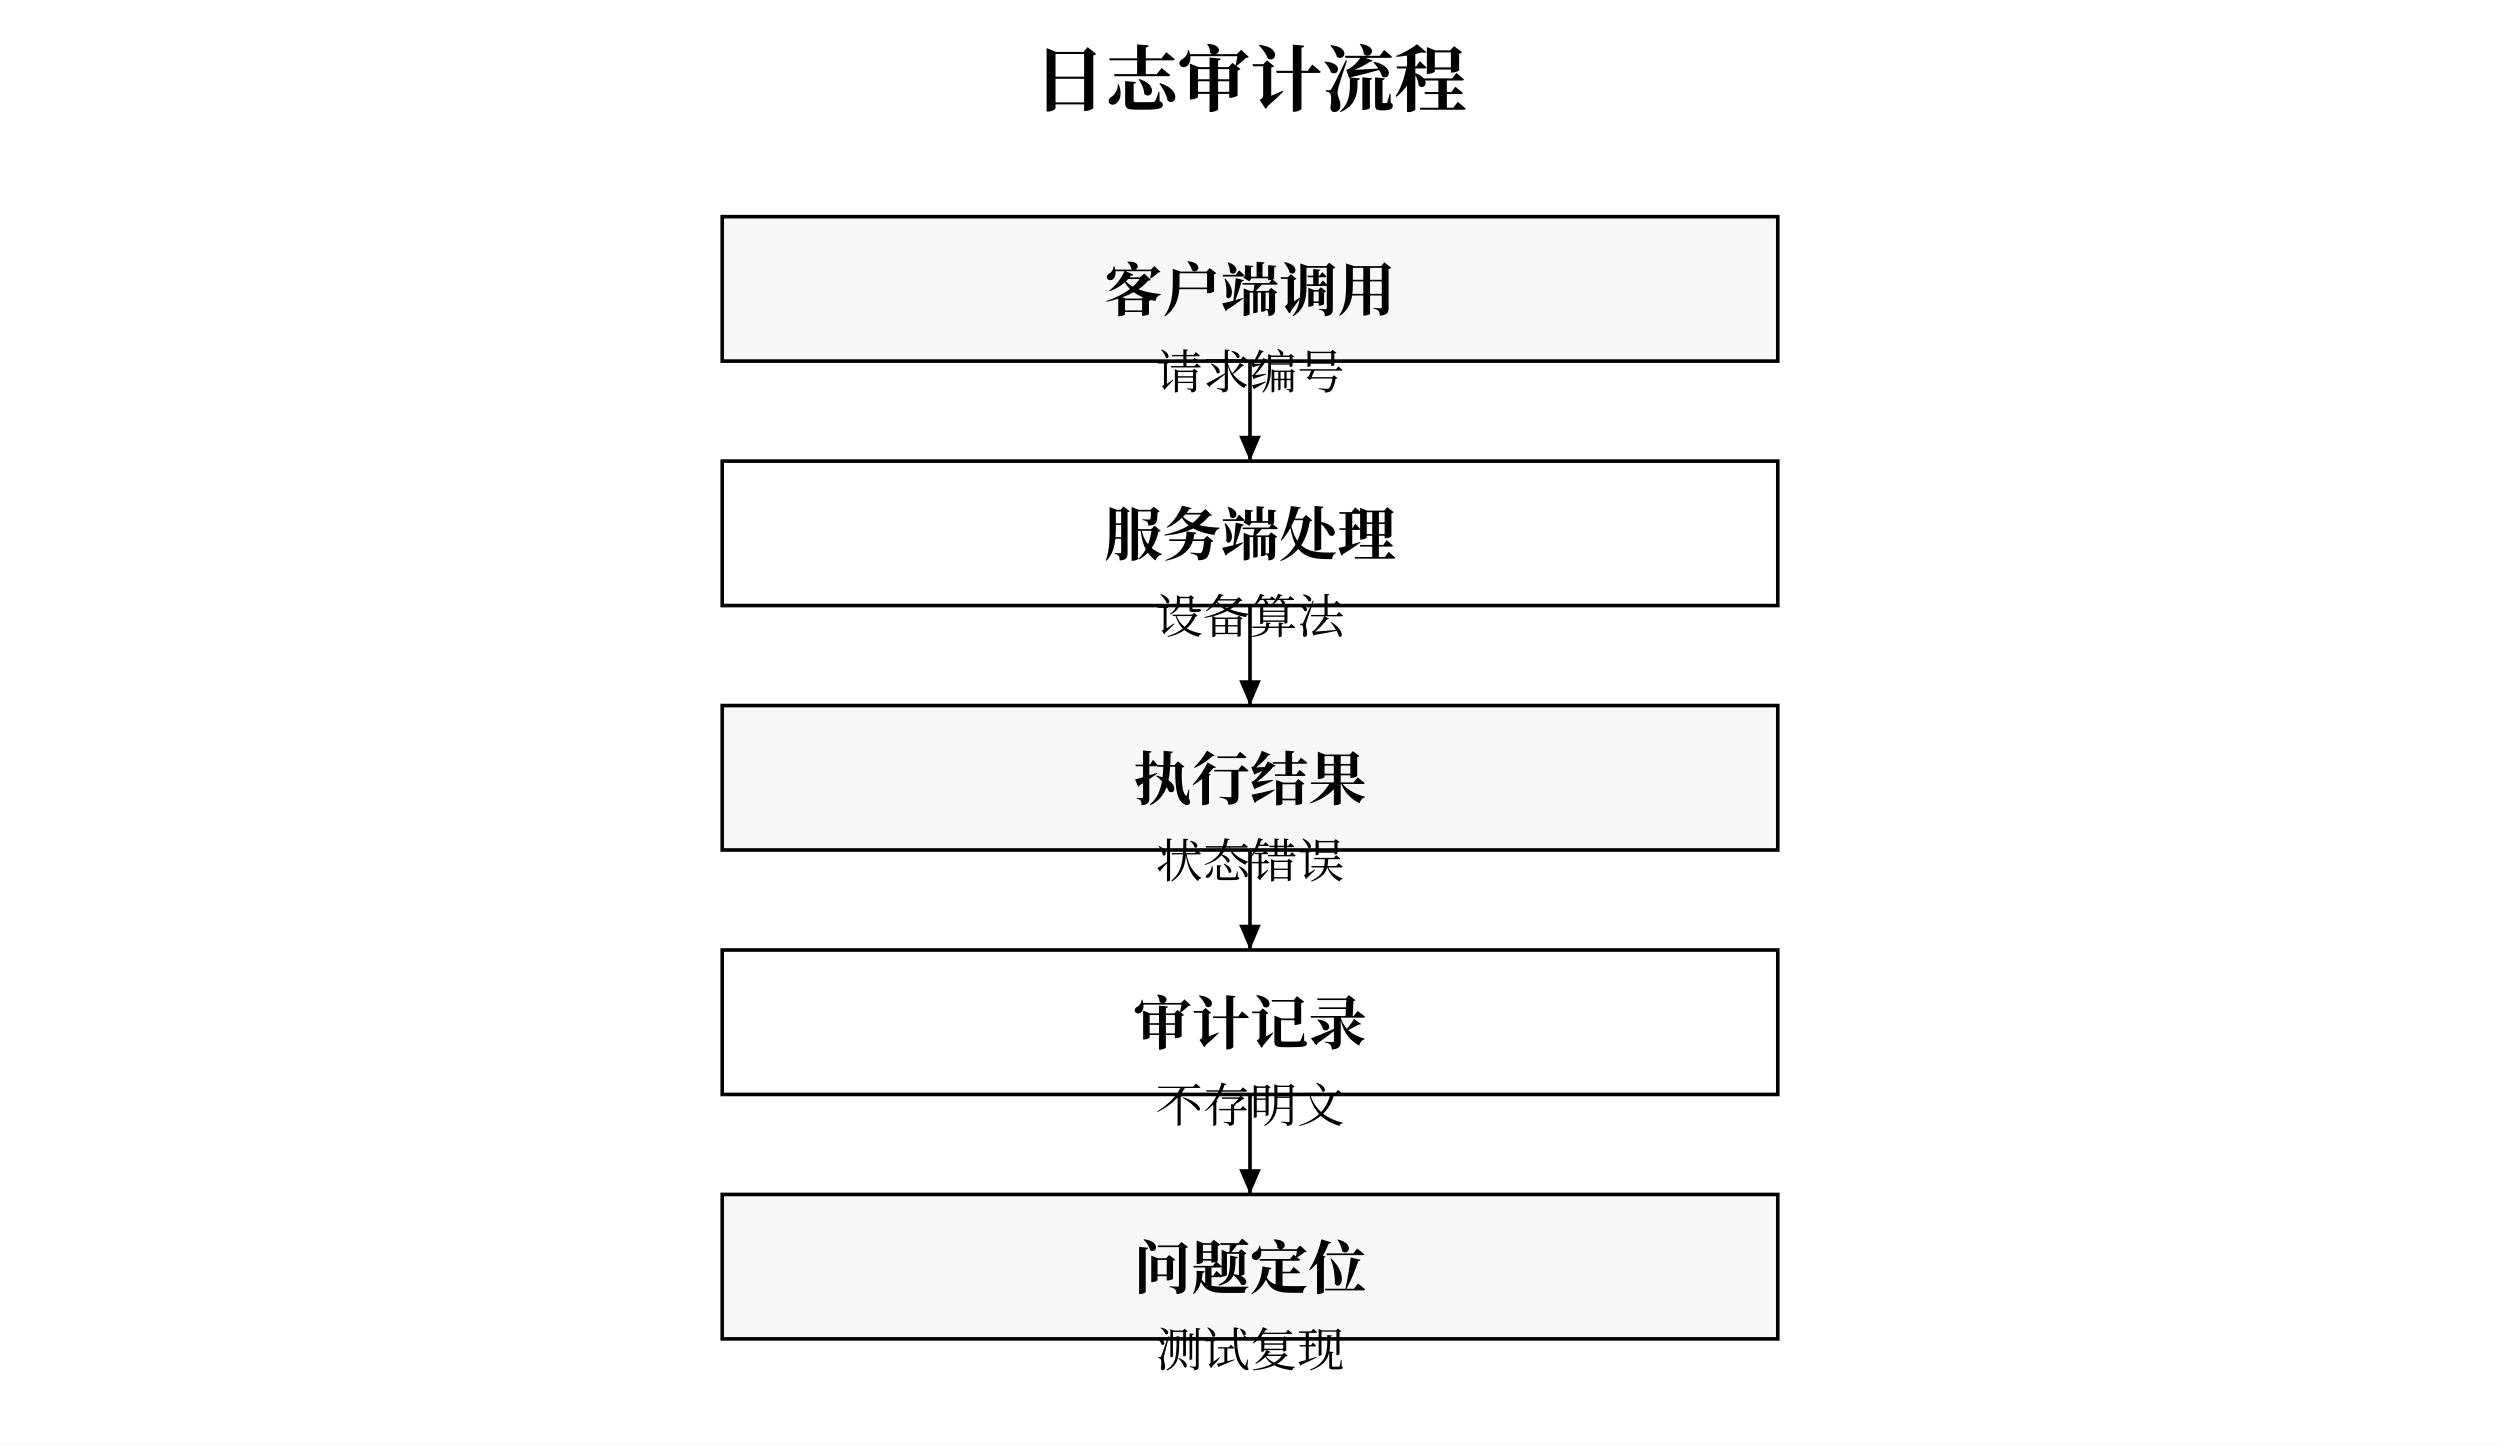
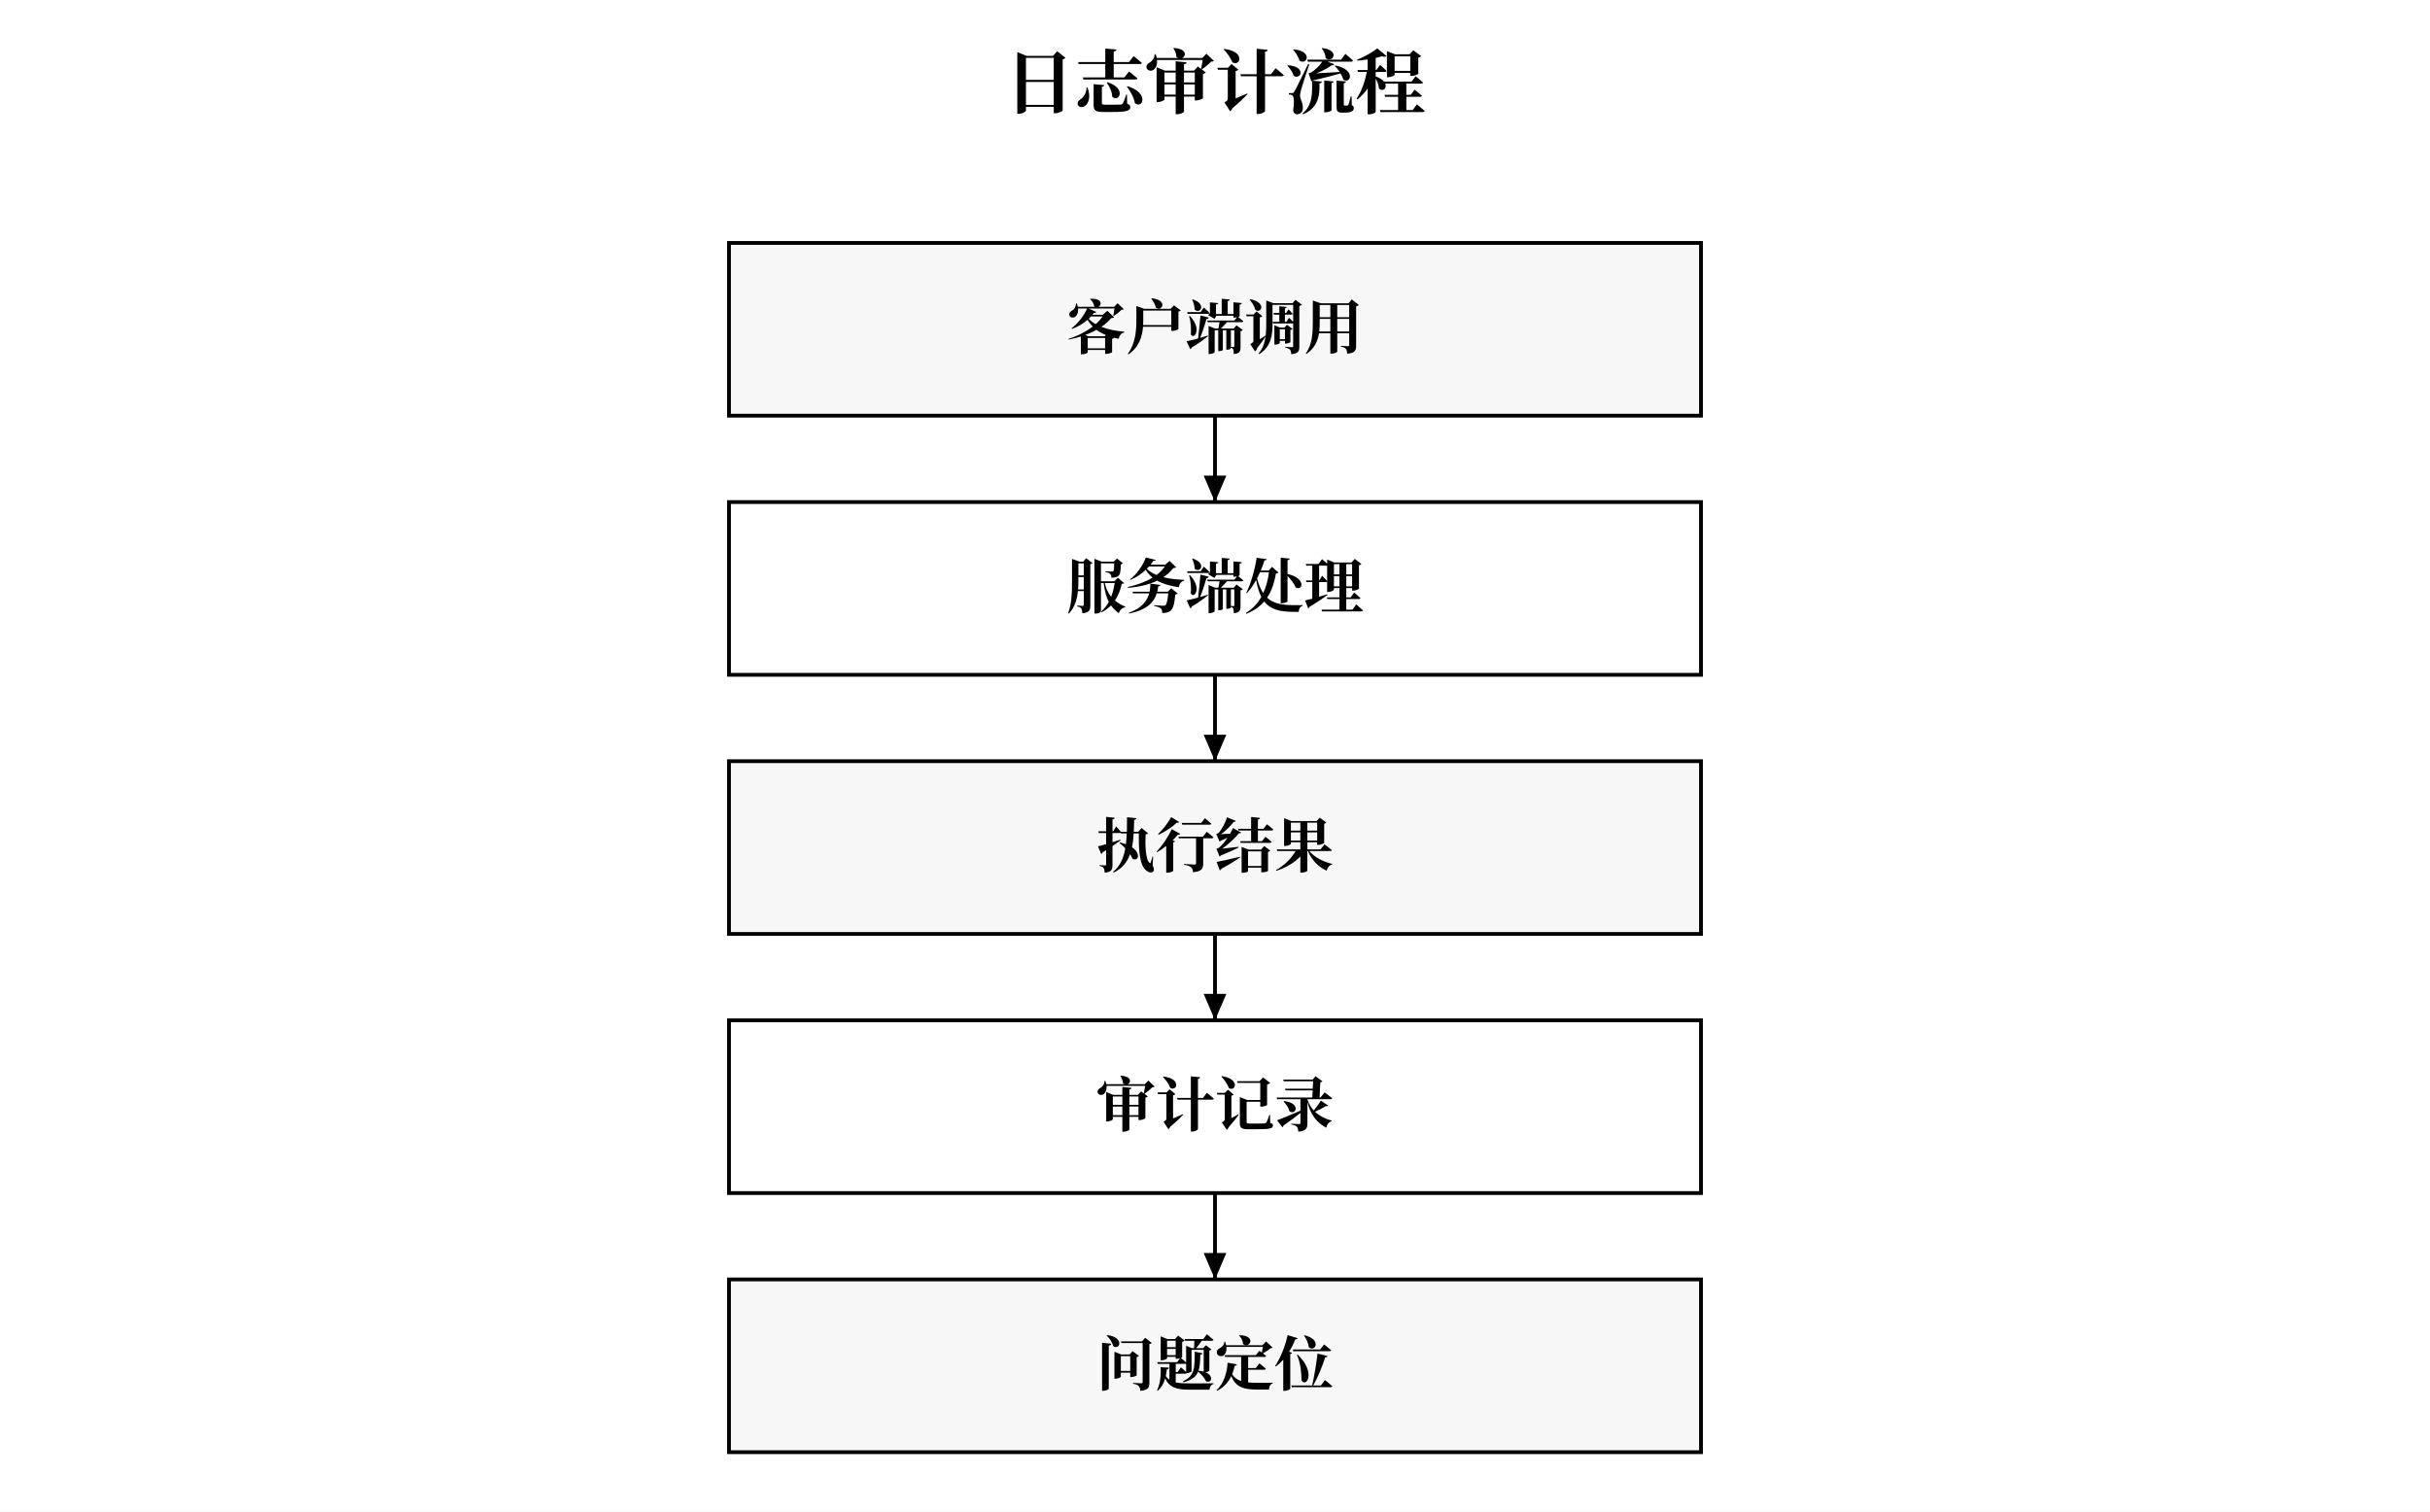
- <svg xmlns="http://www.w3.org/2000/svg" width="900" height="520" viewBox="0 0 900 520">
+ <svg xmlns="http://www.w3.org/2000/svg" width="900" height="560" viewBox="0 0 900 560">
  <defs>
    <marker id="arrow" markerWidth="8" markerHeight="8" refX="7" refY="3" orient="auto" markerUnits="strokeWidth">
      <path d="M0,0 L0,6 L7,3 z" fill="#000000" />
    </marker>
  </defs>
-   <rect x="0" y="0" width="900" height="520" fill="#ffffff" />
-   <text x="450.0" y="38" font-family="SimSun, Songti SC, Noto Serif CJK SC, Microsoft YaHei, Arial, sans-serif" font-size="26" font-weight="bold" text-anchor="middle" fill="#000000">日志审计流程</text>
-   <rect x="260" y="78" width="380" height="52" fill="#f7f7f7" stroke="#000000" stroke-width="1.3" />
-   <text x="450.0" y="112" font-family="SimSun, Songti SC, Noto Serif CJK SC, Microsoft YaHei, Arial, sans-serif" font-size="21" font-weight="bold" text-anchor="middle" fill="#000000">客户端调用</text>
-   <text x="450.0" y="140" font-family="SimSun, Songti SC, Noto Serif CJK SC, Microsoft YaHei, Arial, sans-serif" font-size="17" font-weight="normal" text-anchor="middle" fill="#000000">请求编号</text>
-   <line x1="450.0" y1="130" x2="450.0" y2="166" stroke="#000000" stroke-width="1.3" marker-end="url(#arrow)" />
-   <rect x="260" y="166" width="380" height="52" fill="#ffffff" stroke="#000000" stroke-width="1.3" />
-   <text x="450.0" y="200" font-family="SimSun, Songti SC, Noto Serif CJK SC, Microsoft YaHei, Arial, sans-serif" font-size="21" font-weight="bold" text-anchor="middle" fill="#000000">服务端处理</text>
-   <text x="450.0" y="228" font-family="SimSun, Songti SC, Noto Serif CJK SC, Microsoft YaHei, Arial, sans-serif" font-size="17" font-weight="normal" text-anchor="middle" fill="#000000">设备算法</text>
-   <line x1="450.0" y1="218" x2="450.0" y2="254" stroke="#000000" stroke-width="1.3" marker-end="url(#arrow)" />
-   <rect x="260" y="254" width="380" height="52" fill="#f7f7f7" stroke="#000000" stroke-width="1.3" />
-   <text x="450.0" y="288" font-family="SimSun, Songti SC, Noto Serif CJK SC, Microsoft YaHei, Arial, sans-serif" font-size="21" font-weight="bold" text-anchor="middle" fill="#000000">执行结果</text>
-   <text x="450.0" y="316" font-family="SimSun, Songti SC, Noto Serif CJK SC, Microsoft YaHei, Arial, sans-serif" font-size="17" font-weight="normal" text-anchor="middle" fill="#000000">状态错误</text>
-   <line x1="450.0" y1="306" x2="450.0" y2="342" stroke="#000000" stroke-width="1.3" marker-end="url(#arrow)" />
-   <rect x="260" y="342" width="380" height="52" fill="#ffffff" stroke="#000000" stroke-width="1.3" />
-   <text x="450.0" y="376" font-family="SimSun, Songti SC, Noto Serif CJK SC, Microsoft YaHei, Arial, sans-serif" font-size="21" font-weight="bold" text-anchor="middle" fill="#000000">审计记录</text>
-   <text x="450.0" y="404" font-family="SimSun, Songti SC, Noto Serif CJK SC, Microsoft YaHei, Arial, sans-serif" font-size="17" font-weight="normal" text-anchor="middle" fill="#000000">不存明文</text>
-   <line x1="450.0" y1="394" x2="450.0" y2="430" stroke="#000000" stroke-width="1.3" marker-end="url(#arrow)" />
-   <rect x="260" y="430" width="380" height="52" fill="#f7f7f7" stroke="#000000" stroke-width="1.3" />
-   <text x="450.0" y="464" font-family="SimSun, Songti SC, Noto Serif CJK SC, Microsoft YaHei, Arial, sans-serif" font-size="21" font-weight="bold" text-anchor="middle" fill="#000000">问题定位</text>
-   <text x="450.0" y="492" font-family="SimSun, Songti SC, Noto Serif CJK SC, Microsoft YaHei, Arial, sans-serif" font-size="17" font-weight="normal" text-anchor="middle" fill="#000000">测试复现</text>
+   <rect x="0" y="0" width="900" height="560" fill="#ffffff" />
+   <text x="450.0" y="40" font-family="SimSun, Songti SC, Noto Serif CJK SC, Microsoft YaHei, Arial, sans-serif" font-size="26" font-weight="bold" text-anchor="middle" fill="#000000">日志审计流程</text>
+   <rect x="270" y="90" width="360" height="64" fill="#f7f7f7" stroke="#000000" stroke-width="1.4" />
+   <text x="450.0" y="122.0" font-family="SimSun, Songti SC, Noto Serif CJK SC, Microsoft YaHei, Arial, sans-serif" font-size="22" font-weight="bold" text-anchor="middle" dominant-baseline="middle" fill="#000000">客户端调用</text>
+   <line x1="450.0" y1="154" x2="450.0" y2="186" stroke="#000000" stroke-width="1.4" marker-end="url(#arrow)" />
+   <rect x="270" y="186" width="360" height="64" fill="#ffffff" stroke="#000000" stroke-width="1.4" />
+   <text x="450.0" y="218.0" font-family="SimSun, Songti SC, Noto Serif CJK SC, Microsoft YaHei, Arial, sans-serif" font-size="22" font-weight="bold" text-anchor="middle" dominant-baseline="middle" fill="#000000">服务端处理</text>
+   <line x1="450.0" y1="250" x2="450.0" y2="282" stroke="#000000" stroke-width="1.4" marker-end="url(#arrow)" />
+   <rect x="270" y="282" width="360" height="64" fill="#f7f7f7" stroke="#000000" stroke-width="1.4" />
+   <text x="450.0" y="314.0" font-family="SimSun, Songti SC, Noto Serif CJK SC, Microsoft YaHei, Arial, sans-serif" font-size="22" font-weight="bold" text-anchor="middle" dominant-baseline="middle" fill="#000000">执行结果</text>
+   <line x1="450.0" y1="346" x2="450.0" y2="378" stroke="#000000" stroke-width="1.4" marker-end="url(#arrow)" />
+   <rect x="270" y="378" width="360" height="64" fill="#ffffff" stroke="#000000" stroke-width="1.4" />
+   <text x="450.0" y="410.0" font-family="SimSun, Songti SC, Noto Serif CJK SC, Microsoft YaHei, Arial, sans-serif" font-size="22" font-weight="bold" text-anchor="middle" dominant-baseline="middle" fill="#000000">审计记录</text>
+   <line x1="450.0" y1="442" x2="450.0" y2="474" stroke="#000000" stroke-width="1.4" marker-end="url(#arrow)" />
+   <rect x="270" y="474" width="360" height="64" fill="#f7f7f7" stroke="#000000" stroke-width="1.4" />
+   <text x="450.0" y="506.0" font-family="SimSun, Songti SC, Noto Serif CJK SC, Microsoft YaHei, Arial, sans-serif" font-size="22" font-weight="bold" text-anchor="middle" dominant-baseline="middle" fill="#000000">问题定位</text>
</svg>
